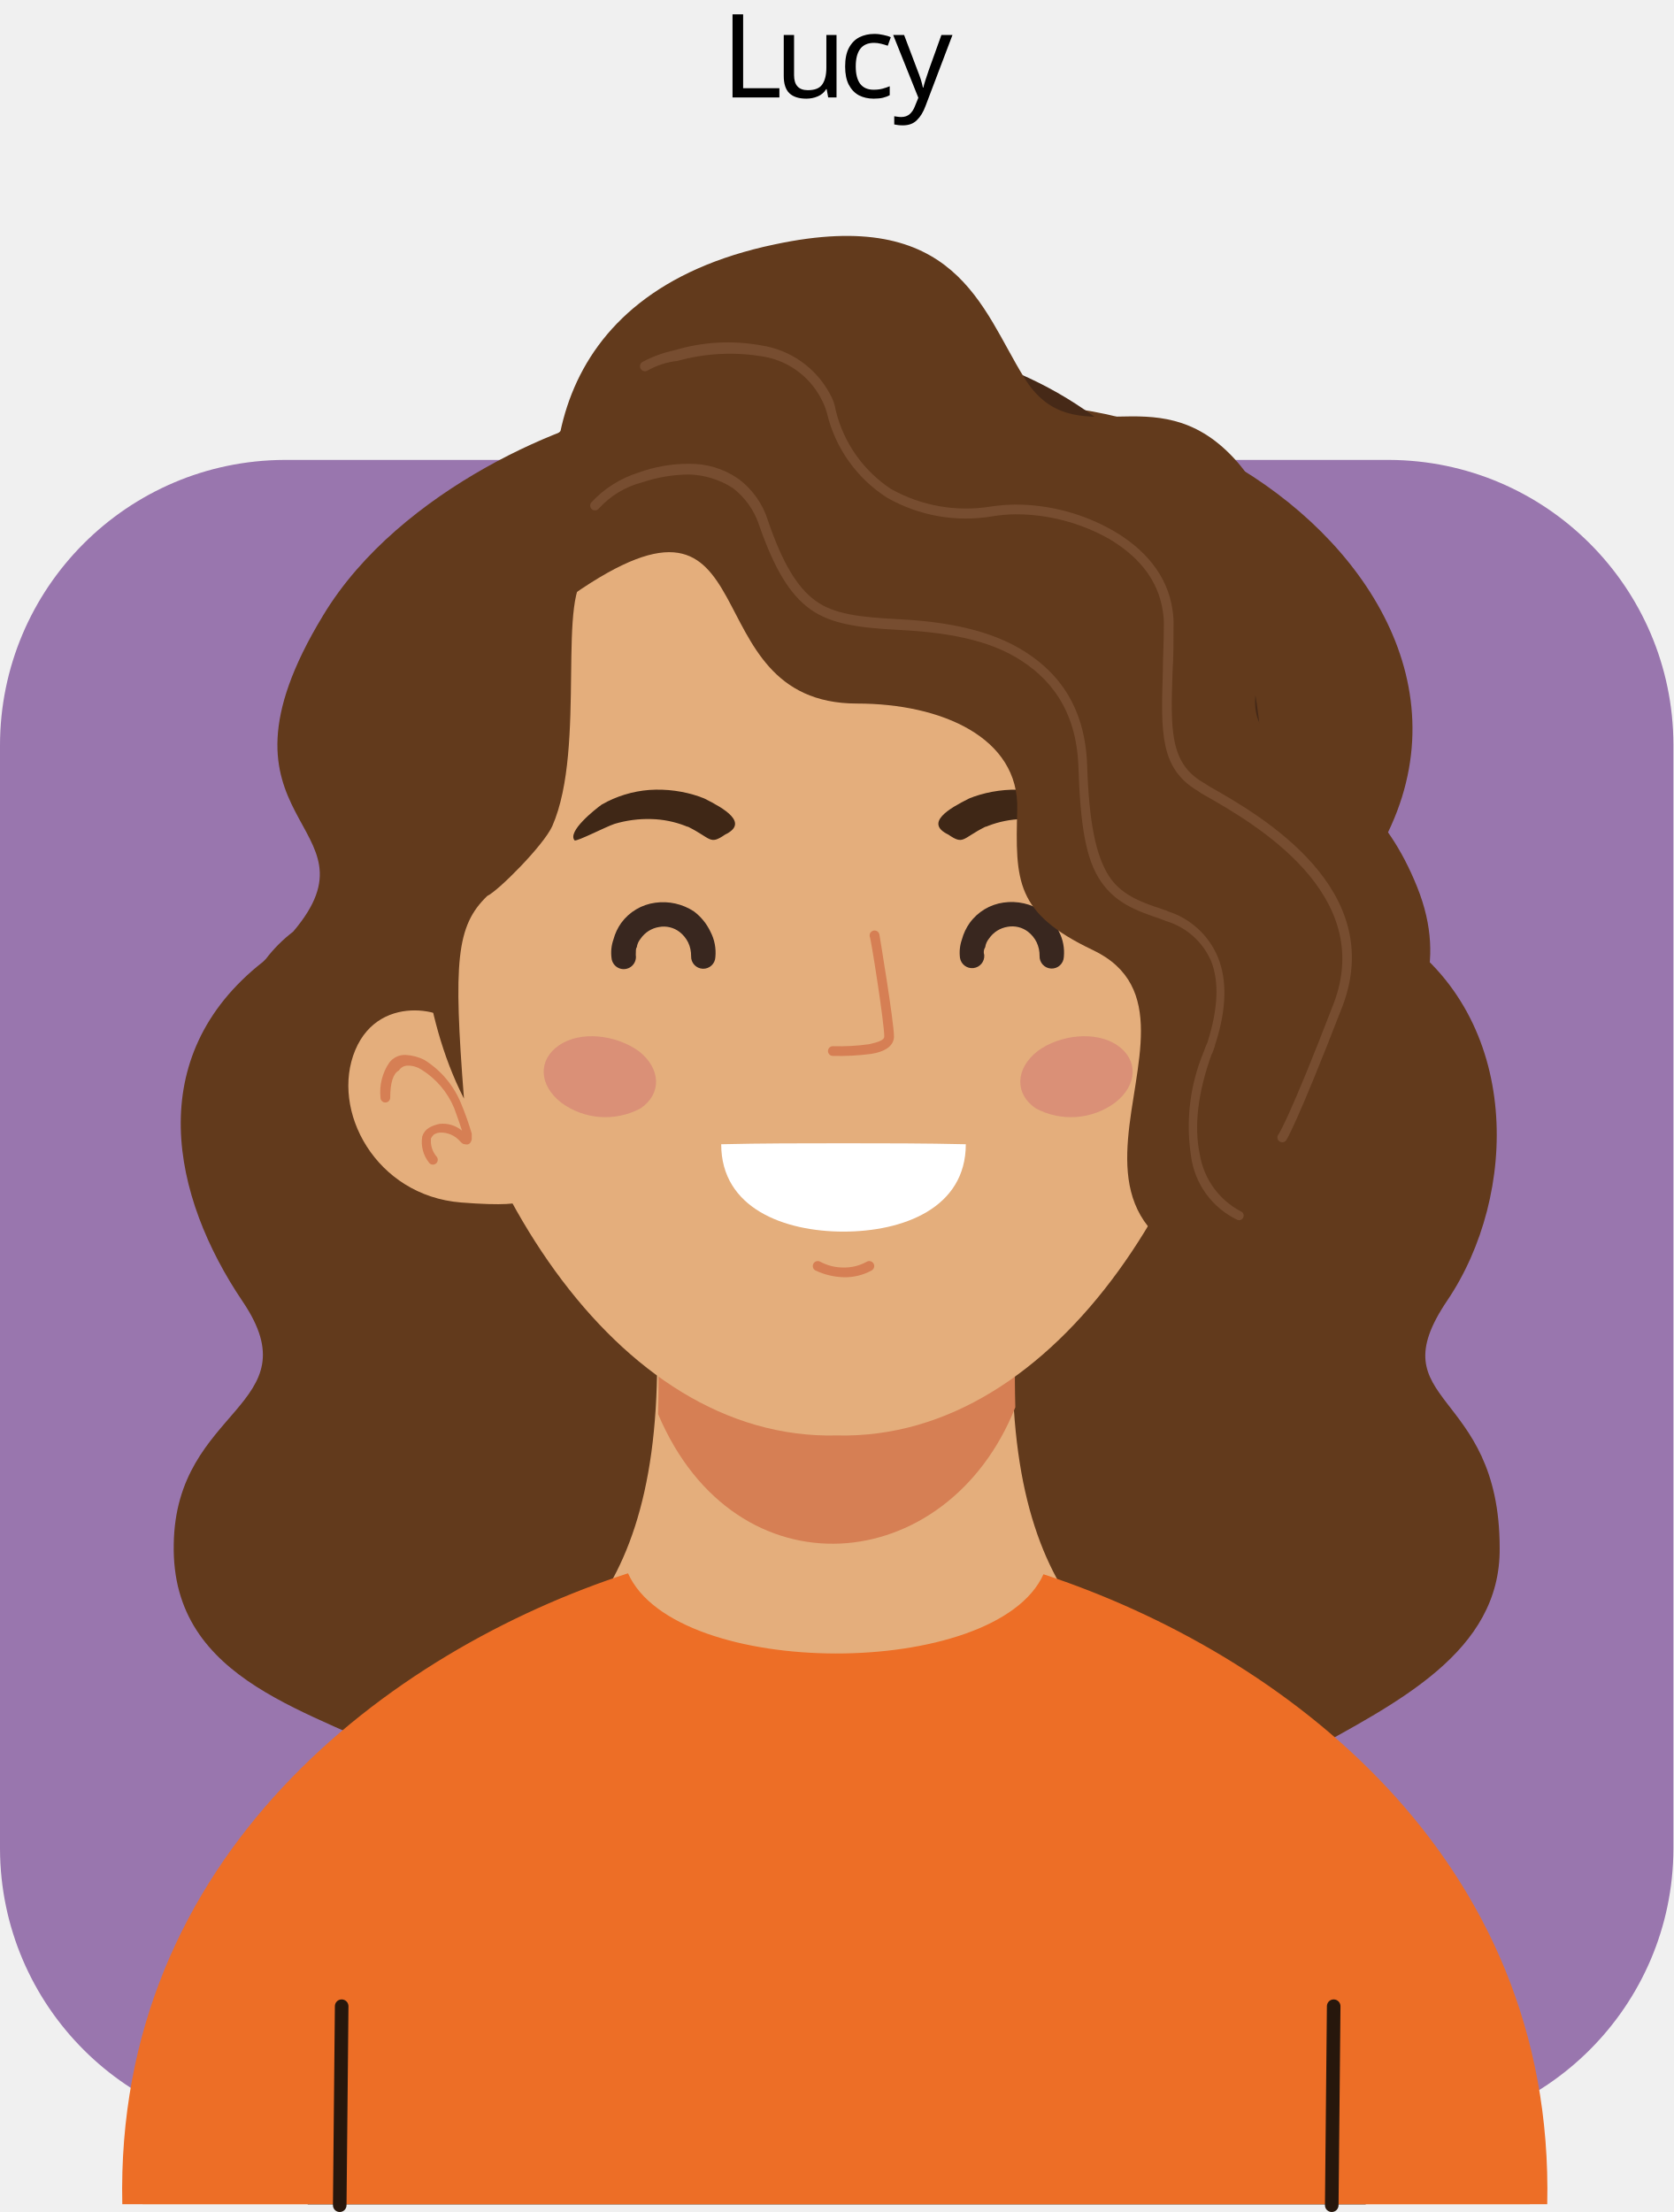
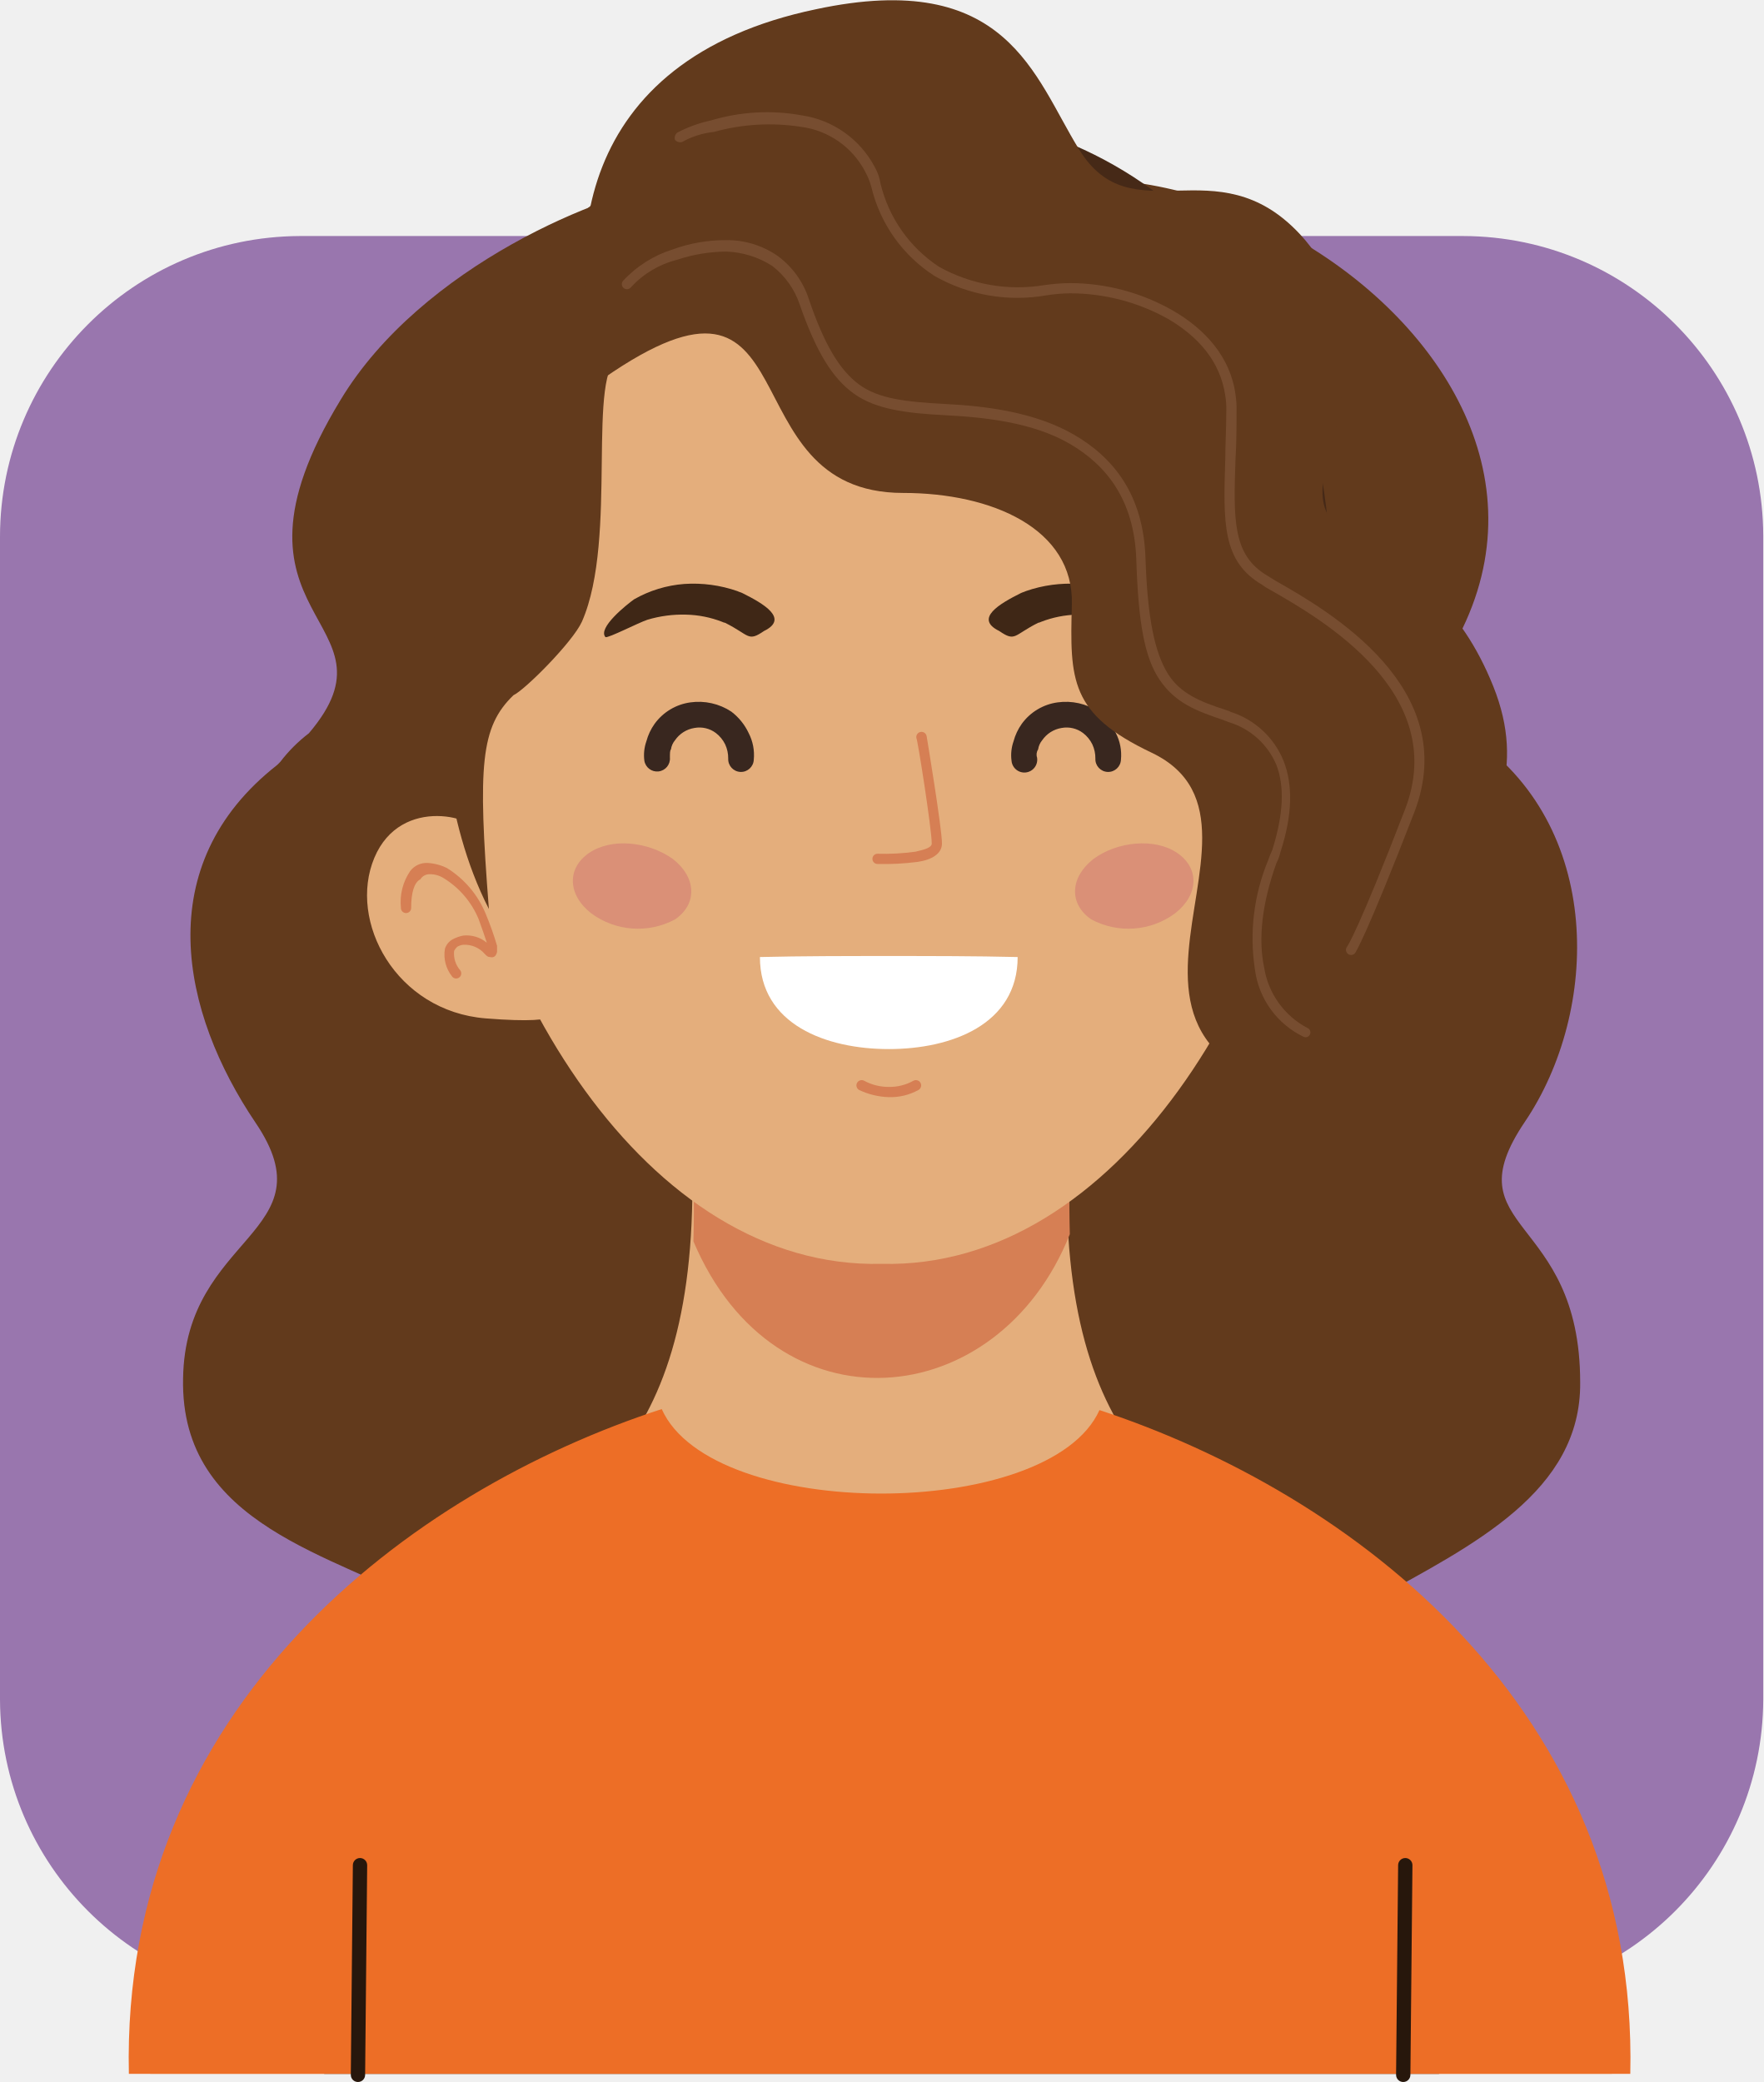
- <svg xmlns="http://www.w3.org/2000/svg" viewBox="0 0 172.4 227.88">
+ <svg xmlns="http://www.w3.org/2000/svg" viewBox="0 0 172.4 203.58">
  <defs>
-     <style>.cls-1{fill:#9976ae;}.cls-1,.cls-10,.cls-11,.cls-12,.cls-13,.cls-2,.cls-3,.cls-4,.cls-5,.cls-6,.cls-7,.cls-8,.cls-9{fill-rule:evenodd;}.cls-2{fill:#623a1c;}.cls-3{fill:#e4ae7c;}.cls-4{fill:#d67f54;}.cls-5{fill:#39271f;}.cls-6{fill:#da9077;}.cls-7{fill:#3f2716;}.cls-8{fill:#fff;}.cls-9{fill:#462917;}.cls-10{fill:#2e1e11;}.cls-11{fill:#774d30;}.cls-12{fill:#ed6e26;}.cls-13{fill:#27170c;}.cls-14{isolation:isolate;font-size:12px;font-family:MyriadPro-Regular, Myriad Pro;}.cls-15{letter-spacing:-0.02em;}.cls-16{letter-spacing:0.02em;}</style>
+     <style>.cls-1{fill:#9976ae;}.cls-1,.cls-10,.cls-11,.cls-12,.cls-13,.cls-2,.cls-3,.cls-4,.cls-5,.cls-6,.cls-7,.cls-8,.cls-9{fill-rule:evenodd;}.cls-2{fill:#623a1c;}.cls-3{fill:#e4ae7c;}.cls-4{fill:#d67f54;}.cls-5{fill:#39271f;}.cls-6{fill:#da9077;}.cls-7{fill:#3f2716;}.cls-8{fill:#fff;}.cls-9{fill:#462917;}.cls-10{fill:#2e1e11;}.cls-11{fill:#774d30;}.cls-12{fill:#ed6e26;}.cls-13{fill:#27170c;}</style>
  </defs>
  <g id="Layer_2" data-name="Layer 2">
    <g id="Icon">
-       <path class="cls-1" d="M29.3,47.38H143.1a29.41,29.41,0,0,1,29.3,29.3v113.8a29.41,29.41,0,0,1-29.3,29.3H29.3A29.41,29.41,0,0,1,0,190.48V76.78A29.43,29.43,0,0,1,29.3,47.38Z" />
-       <path class="cls-2" d="M87.1,168.58c6.5,20.8,19.1,32.5,41.4,38.1-5.7-8.3-3.7-20.7,5.9-26s20.2-10.5,20.1-21.2c0-16.6-12.7-14.7-5.4-25.5s7.8-29-5.4-37.8a1,1,0,0,1-.5-.4c-2.5-2.4-4.3-3-1.4-7.8,18.6-31.4-37.8-62.2-54.3-36.7-3.6-5.1-10.1-10.4-21.4-9.1-7,.8-24.9,8.1-32.8,21.2-13.2,21.7,6.5,21.3-3.1,32.6a14.85,14.85,0,0,0-2.8,2.8l-.3.3c-12.5,9.8-9.4,24.2-2.1,35s-6.9,10.9-7.1,25c-.3,14.4,14.8,17.2,24.4,22.5s9.1,16.9,3.4,25.2C67.9,201.08,80.6,189.38,87.1,168.58Z" />
-       <path class="cls-3" d="M86.2,227.08h71.4c0-67.2-53.3-30.9-53.3-86.9H67.7c0,56-53,19.7-53,86.9Z" />
-       <path class="cls-3" d="M47.1,106.08c-.2-1.9-7.9-4.1-10.5,2.1s2.1,15,10.9,15.7,6.2-.9,6.2-.9Z" />
-       <path class="cls-3" d="M125.4,106.08c.2-1.9,7.9-4.1,10.5,2.1s-2.1,15-10.9,15.7-6.2-.9-6.2-.9Z" />
-       <path class="cls-4" d="M104.6,138.58s-.1,2.6,0,6.4c-7,17.6-28.8,19.6-36.8.7.1-4.2,0-7.1,0-7.1Z" />
-       <path class="cls-3" d="M86.2,147.88C40.4,149,17.3,36.08,86.2,39,155.1,36.18,132,149,86.2,147.88Z" />
-       <path class="cls-5" d="M65.5,98.38a1.26,1.26,0,1,1-2.5.3,4.13,4.13,0,0,1,.2-1.9,5.31,5.31,0,0,1,.8-1.7A5.19,5.19,0,0,1,67.5,93a5.8,5.8,0,0,1,4,.9A5.65,5.65,0,0,1,73.2,96a4.68,4.68,0,0,1,.5,2.6,1.25,1.25,0,0,1-2.5-.1,3.19,3.19,0,0,0-.3-1.4A3.13,3.13,0,0,0,70,96a2.67,2.67,0,0,0-2.1-.5,2.85,2.85,0,0,0-1.9,1.2,1.8,1.8,0,0,0-.4.9C65.5,97.68,65.5,98,65.5,98.38Z" />
-       <path class="cls-6" d="M65.8,108.28c2.3,1.8,2.4,4.4.2,5.9a7.67,7.67,0,0,1-8.2-.6c-2.3-1.8-2.4-4.4-.2-5.9S63.4,106.58,65.8,108.28Z" />
-       <path class="cls-6" d="M106.9,108.28c-2.3,1.8-2.4,4.4-.2,5.9a7.67,7.67,0,0,0,8.2-.6c2.3-1.8,2.4-4.4.2-5.9S109.2,106.58,106.9,108.28Z" />
-       <path class="cls-7" d="M72.6,82.28c-.2-.1-.3-.1-.5-.2a13.11,13.11,0,0,0-5.2-.7,11.7,11.7,0,0,0-4.9,1.5c-.7.5-3.6,2.8-2.8,3.7.3.1,3.2-1.4,4.1-1.7a12,12,0,0,1,3.8-.5,10.39,10.39,0,0,1,3.5.7,1,1,0,0,0,.3.1c2.4,1.2,2.2,1.9,3.8.8C77.2,84.78,74.6,83.28,72.6,82.28Z" />
-       <path class="cls-7" d="M99.8,82.28c.2-.1.3-.1.5-.2a13.11,13.11,0,0,1,5.2-.7,11.7,11.7,0,0,1,4.9,1.5c.7.5,3.6,2.8,2.8,3.7-.3.1-3.2-1.4-4.1-1.7a12,12,0,0,0-3.8-.5,10.39,10.39,0,0,0-3.5.7,1,1,0,0,1-.3.1c-2.4,1.2-2.2,1.9-3.8.8C95.2,84.78,97.8,83.28,99.8,82.28Z" />
-       <path class="cls-8" d="M74.3,117.88c4.2-.1,8.4-.1,12.6-.1s8.4,0,12.6.1c0,6.6-6.5,9-12.6,9h0C80.8,126.88,74.3,124.48,74.3,117.88Z" />
-       <path class="cls-4" d="M84,130.88a.51.51,0,1,1,.5-.9,5,5,0,0,0,2.4.6,4.75,4.75,0,0,0,2.4-.6.51.51,0,1,1,.5.9,5.66,5.66,0,0,1-2.9.7A7.27,7.27,0,0,1,84,130.88Z" />
-       <path class="cls-4" d="M85.8,108.78a.5.5,0,1,1,0-1,22.34,22.34,0,0,0,3.7-.2c.9-.2,1.6-.4,1.6-.8,0-1.4-1.4-10.3-1.5-10.3a.51.51,0,1,1,1-.2s1.5,9,1.5,10.5c0,1-1,1.6-2.4,1.8A25.49,25.49,0,0,1,85.8,108.78Z" />
-       <path class="cls-4" d="M133.2,113.08a.5.5,0,0,1-1,0,5,5,0,0,0-.7-3,1.38,1.38,0,0,0-.9-.5,2.73,2.73,0,0,0-1.4.4,8.5,8.5,0,0,0-3.4,4,9.05,9.05,0,0,0-.8,2.3,4.35,4.35,0,0,1,2.3-.7,2.1,2.1,0,0,1,1.1.4,2.18,2.18,0,0,1,.7.9,3.43,3.43,0,0,1-.7,2.7.5.5,0,0,1-.8-.6,2.76,2.76,0,0,0,.6-1.9,1.38,1.38,0,0,0-.3-.4,1.42,1.42,0,0,0-.6-.2,2.59,2.59,0,0,0-2.1.9c-.2.2-.3.3-.5.3-.4.1-.6-.1-.7-.5h0v-.6a10.59,10.59,0,0,1,1.1-3.1,10,10,0,0,1,3.8-4.5,2.75,2.75,0,0,1,1.9-.5,2.46,2.46,0,0,1,1.7.8A10.67,10.67,0,0,1,133.2,113.08Z" />
-       <path class="cls-4" d="M40.2,113.08a.5.5,0,0,1-1,0,5.39,5.39,0,0,1,.9-3.6,2,2,0,0,1,1.7-.8,4.89,4.89,0,0,1,1.9.5,9.5,9.5,0,0,1,3.8,4.5,30.71,30.71,0,0,1,1.1,3.1v.6h0c-.1.4-.3.6-.7.5-.2,0-.3-.1-.5-.3a2.59,2.59,0,0,0-2.1-.9,1.42,1.42,0,0,0-.6.2,1.38,1.38,0,0,0-.3.4,2.5,2.5,0,0,0,.6,1.9.5.5,0,1,1-.8.6,3.43,3.43,0,0,1-.7-2.7,1.6,1.6,0,0,1,.7-.9,3.58,3.58,0,0,1,1.1-.4,3.1,3.1,0,0,1,2.3.7c-.2-.6-.5-1.5-.8-2.3a8.5,8.5,0,0,0-3.4-4,2.5,2.5,0,0,0-1.4-.4,1.05,1.05,0,0,0-.9.5C40.5,110.58,40.2,111.58,40.2,113.08Z" />
-       <path class="cls-2" d="M47.8,113.18c-4.6-9-4.5-19.1-5-22.9-4.3-37.9,19.4-55.9,42.7-55.2h.7V50c-4.3-1.4-7.9-2.3-9.9-2.3H74.9c-5.4,0-8,9-14.2,11.4-3.5,1.4-.2,17.8-3.8,26-.9,2-5.6,6.7-6.7,7.2C47,95.38,46.7,99.08,47.8,113.18Z" />
-       <path class="cls-9" d="M124.6,113.18c4.6-9,4.5-19.1,5-22.9,4.3-37.9-19.4-55.9-42.7-55.2h-.7V50c4.3-1.4,7.9-2.3,9.9-2.3h1.4c5.4,0,8,11.5,14.2,13.9,3.5,1.4.2,15.3,3.8,23.5.9,2,5.6,6.7,6.7,7.2C125.4,95.38,125.7,99.08,124.6,113.18Z" />
-       <polygon class="cls-10" points="86.2 227.09 140.7 227.09 137.6 208.38 34.7 208.38 31.7 227.09 86.2 227.09" />
-       <path class="cls-10" d="M38.7,210a2.1,2.1,0,1,1-4.2-.2l4.2-30.6a2.1,2.1,0,0,1,4.2.2Z" />
-       <path class="cls-10" d="M133.7,210a2.1,2.1,0,0,0,4.2-.2l-4.2-30.6a2.1,2.1,0,1,0-4.2.2Z" />
-       <path class="cls-5" d="M101.4,98.38a1.26,1.26,0,0,1-2.5.3,4.13,4.13,0,0,1,.2-1.9,5.31,5.31,0,0,1,.8-1.7,5.19,5.19,0,0,1,3.5-2.1,5.8,5.8,0,0,1,4,.9,5.65,5.65,0,0,1,1.7,2.1,4.68,4.68,0,0,1,.5,2.6,1.25,1.25,0,0,1-2.5-.1,3.19,3.19,0,0,0-.3-1.4,3.13,3.13,0,0,0-.9-1.1,2.67,2.67,0,0,0-2.1-.5,2.85,2.85,0,0,0-1.9,1.2,1.8,1.8,0,0,0-.4.9A.91.91,0,0,0,101.4,98.38Z" />
-       <path class="cls-2" d="M59,61.28c20.7-14.4,11.8,11.2,29.3,11.2,8.7,0,16.7,3.5,16.5,10.9s-.2,10.7,7.8,14.5c15.5,7.4-14.1,33,24.7,34.5-4.1-18.7,15.2-24.8,8.7-41s-19.1-11.5-16.3-21.6c2.2-7.9,3.1-16.5-2.6-22.6-8.2-8.8-16.4.2-21.6-8.3-4.4-7.1-7-17.7-25.7-13.7C55.9,30.18,54.9,49.18,59,61.28Z" />
-       <path class="cls-11" d="M61.7,52.38a.5.5,0,0,1-.8-.6,11.18,11.18,0,0,1,4.9-3.1,15,15,0,0,1,5.2-.9,8.67,8.67,0,0,1,5,1.5,8.45,8.45,0,0,1,3.1,4.3c1.5,4.4,3,6.9,4.9,8.3s4.6,1.7,8.4,1.9c4,.2,8.8.8,12.6,3s6.8,5.8,7,12.1c.2,5.9.9,9.2,2.2,11.3,1.2,1.9,3.1,2.7,5.6,3.5.2.1.4.1.5.2a8.29,8.29,0,0,1,5.2,4.8c.9,2.3.9,5.2-.3,8.9a4.87,4.87,0,0,1-.4,1.1c-1.4,3.9-1.8,7.4-1.2,10.2a8.11,8.11,0,0,0,4.2,5.9.47.47,0,0,1-.3.9,8.51,8.51,0,0,1-4.8-6.6,19.94,19.94,0,0,1,1.3-10.7,10.37,10.37,0,0,1,.4-1c1.1-3.5,1.2-6.2.4-8.3a7.34,7.34,0,0,0-4.7-4.2c-.2-.1-.3-.1-.5-.2-2.7-.9-4.7-1.7-6.2-3.9s-2.1-5.6-2.3-11.8c-.2-5.8-2.9-9.2-6.5-11.3s-8.3-2.6-12.2-2.8-6.8-.6-8.9-2.1-3.7-4.1-5.3-8.7a7.93,7.93,0,0,0-2.7-3.8,8.84,8.84,0,0,0-4.5-1.4,15.58,15.58,0,0,0-4.8.8A9.12,9.12,0,0,0,61.7,52.38Z" />
-       <path class="cls-11" d="M66.7,38.18a.51.51,0,0,1-.5-.9,12.67,12.67,0,0,1,3.3-1.2,19.06,19.06,0,0,1,8.9-.5,9.67,9.67,0,0,1,7.1,5,4.92,4.92,0,0,1,.6,1.7,13.52,13.52,0,0,0,5.7,8.1,15.83,15.83,0,0,0,10.3,1.8,19.48,19.48,0,0,1,2.5-.2,20.4,20.4,0,0,1,10.1,2.7c3.1,1.8,5.6,4.5,6.1,8.2a8.6,8.6,0,0,1,.1,1.6c0,1.6,0,3.2-.1,4.7-.2,5.9-.3,9.4,3.1,11.4.3.2.5.3.8.5h0c5.3,3,18.2,10.5,13.6,22.6-4.8,12.4-5.8,13.8-5.8,13.8a.5.5,0,1,1-.8-.6s1-1.3,5.7-13.5c4.3-11.3-8.1-18.5-13.2-21.4h0a5.58,5.58,0,0,1-.8-.5c-3.9-2.3-3.8-6-3.6-12.3,0-1.4.1-2.9.1-4.7a7.57,7.57,0,0,0-.1-1.5c-.5-3.4-2.7-5.8-5.6-7.5a19.66,19.66,0,0,0-9.6-2.5,16.41,16.41,0,0,0-2.3.2,16.38,16.38,0,0,1-10.9-1.9,14.25,14.25,0,0,1-6.2-8.7,6.71,6.71,0,0,0-.6-1.5,8.27,8.27,0,0,0-6.3-4.4,20.2,20.2,0,0,0-8.5.5A8.08,8.08,0,0,0,66.7,38.18Z" />
-       <path class="cls-12" d="M159.4,227.08c.8-35.8-27.3-56.8-51.9-64.9-4.9,10.9-37.9,10.9-42.8-.1-24.6,8-52.9,29.1-52.1,65Z" />
-       <path class="cls-13" d="M34.5,206.68a.7.7,0,1,1,1.4,0l-.2,20.5a.7.7,0,1,1-1.4,0Z" />
-       <path class="cls-13" d="M136.7,206.68a.7.7,0,0,1,1.4,0l-.2,20.5a.7.7,0,1,1-1.4,0Z" />
-       <text class="cls-14" transform="translate(74.31 10.04)">
-         <tspan class="cls-15">L</tspan>
-         <tspan x="5.48" y="0">u</tspan>
-         <tspan class="cls-16" x="12.1" y="0">c</tspan>
-         <tspan x="17.69" y="0">y</tspan>
-       </text>
+       <path class="cls-1" d="M29.3,23.08H143.1a29.41,29.41,0,0,1,29.3,29.3v113.8a29.41,29.41,0,0,1-29.3,29.3H29.3A29.41,29.41,0,0,1,0,166.18V52.48A29.43,29.43,0,0,1,29.3,23.08Z" />
+       <path class="cls-2" d="M87.1,144.28c6.5,20.8,19.1,32.5,41.4,38.1-5.7-8.3-3.7-20.7,5.9-26s20.2-10.5,20.1-21.2c0-16.6-12.7-14.7-5.4-25.5s7.8-29-5.4-37.8a1,1,0,0,1-.5-.4c-2.5-2.4-4.3-3-1.4-7.8C160.4,32.28,104,1.48,87.5,27c-3.6-5.1-10.1-10.4-21.4-9.1-7,.8-24.9,8.1-32.8,21.2-13.2,21.7,6.5,21.3-3.1,32.6a14.85,14.85,0,0,0-2.8,2.8l-.3.3c-12.5,9.8-9.4,24.2-2.1,35s-6.9,10.9-7.1,25c-.3,14.4,14.8,17.2,24.4,22.5s9.1,16.9,3.4,25.2C67.9,176.78,80.6,165.08,87.1,144.28Z" />
+       <path class="cls-3" d="M86.2,202.78h71.4c0-67.2-53.3-30.9-53.3-86.9H67.7c0,56-53,19.7-53,86.9Z" />
+       <path class="cls-3" d="M47.1,81.78c-.2-1.9-7.9-4.1-10.5,2.1s2.1,15,10.9,15.7,6.2-.9,6.2-.9Z" />
+       <path class="cls-3" d="M125.4,81.78c.2-1.9,7.9-4.1,10.5,2.1s-2.1,15-10.9,15.7-6.2-.9-6.2-.9Z" />
+       <path class="cls-4" d="M104.6,114.28s-.1,2.6,0,6.4c-7,17.6-28.8,19.6-36.8.7.1-4.2,0-7.1,0-7.1Z" />
+       <path class="cls-3" d="M86.2,123.58c-45.8,1.1-68.9-111.8,0-108.9C155.1,11.88,132,124.68,86.2,123.58Z" />
+       <path class="cls-5" d="M65.5,74.08a1.26,1.26,0,0,1-2.5.3,4.13,4.13,0,0,1,.2-1.9,5.31,5.31,0,0,1,.8-1.7,5.19,5.19,0,0,1,3.5-2.1,5.8,5.8,0,0,1,4,.9,5.65,5.65,0,0,1,1.7,2.1,4.68,4.68,0,0,1,.5,2.6,1.25,1.25,0,0,1-2.5-.1,3.19,3.19,0,0,0-.3-1.4,3.13,3.13,0,0,0-.9-1.1,2.67,2.67,0,0,0-2.1-.5,2.85,2.85,0,0,0-1.9,1.2,1.8,1.8,0,0,0-.4.9C65.5,73.38,65.5,73.68,65.5,74.08Z" />
+       <path class="cls-6" d="M65.8,84c2.3,1.8,2.4,4.4.2,5.9a7.67,7.67,0,0,1-8.2-.6c-2.3-1.8-2.4-4.4-.2-5.9S63.4,82.28,65.8,84Z" />
+       <path class="cls-6" d="M106.9,84c-2.3,1.8-2.4,4.4-.2,5.9a7.67,7.67,0,0,0,8.2-.6c2.3-1.8,2.4-4.4.2-5.9S109.2,82.28,106.9,84Z" />
+       <path class="cls-7" d="M72.6,58c-.2-.1-.3-.1-.5-.2a13.11,13.11,0,0,0-5.2-.7,11.7,11.7,0,0,0-4.9,1.5c-.7.5-3.6,2.8-2.8,3.7.3.1,3.2-1.4,4.1-1.7a12,12,0,0,1,3.8-.5,10.39,10.39,0,0,1,3.5.7,1,1,0,0,0,.3.1c2.4,1.2,2.2,1.9,3.8.8C77.2,60.48,74.6,59,72.6,58Z" />
+       <path class="cls-7" d="M99.8,58c.2-.1.3-.1.5-.2a13.11,13.11,0,0,1,5.2-.7,11.7,11.7,0,0,1,4.9,1.5c.7.5,3.6,2.8,2.8,3.7-.3.1-3.2-1.4-4.1-1.7a12,12,0,0,0-3.8-.5,10.39,10.39,0,0,0-3.5.7,1,1,0,0,1-.3.1c-2.4,1.2-2.2,1.9-3.8.8C95.2,60.48,97.8,59,99.8,58Z" />
+       <path class="cls-8" d="M74.3,93.58c4.2-.1,8.4-.1,12.6-.1s8.4,0,12.6.1c0,6.6-6.5,9-12.6,9h0C80.8,102.58,74.3,100.18,74.3,93.58Z" />
+       <path class="cls-4" d="M84,106.58a.51.51,0,0,1,.5-.9,5,5,0,0,0,2.4.6,4.75,4.75,0,0,0,2.4-.6.51.51,0,0,1,.5.9,5.66,5.66,0,0,1-2.9.7A7.27,7.27,0,0,1,84,106.58Z" />
+       <path class="cls-4" d="M85.8,84.48a.5.5,0,0,1,0-1,22.34,22.34,0,0,0,3.7-.2c.9-.2,1.6-.4,1.6-.8,0-1.4-1.4-10.3-1.5-10.3a.51.51,0,1,1,1-.2s1.5,9,1.5,10.5c0,1-1,1.6-2.4,1.8A25.49,25.49,0,0,1,85.8,84.48Z" />
+       <path class="cls-4" d="M133.2,88.78a.5.5,0,0,1-1,0,5,5,0,0,0-.7-3,1.38,1.38,0,0,0-.9-.5,2.73,2.73,0,0,0-1.4.4,8.5,8.5,0,0,0-3.4,4A9.05,9.05,0,0,0,125,92a4.35,4.35,0,0,1,2.3-.7,2.1,2.1,0,0,1,1.1.4,2.18,2.18,0,0,1,.7.9,3.43,3.43,0,0,1-.7,2.7.5.5,0,1,1-.8-.6,2.76,2.76,0,0,0,.6-1.9,1.38,1.38,0,0,0-.3-.4,1.42,1.42,0,0,0-.6-.2,2.59,2.59,0,0,0-2.1.9c-.2.2-.3.3-.5.3-.4.1-.6-.1-.7-.5h0v-.6a10.59,10.59,0,0,1,1.1-3.1,10,10,0,0,1,3.8-4.5,2.75,2.75,0,0,1,1.9-.5,2.46,2.46,0,0,1,1.7.8A10.67,10.67,0,0,1,133.2,88.78Z" />
+       <path class="cls-4" d="M40.2,88.78a.5.5,0,0,1-1,0,5.39,5.39,0,0,1,.9-3.6,2,2,0,0,1,1.7-.8,4.89,4.89,0,0,1,1.9.5,9.5,9.5,0,0,1,3.8,4.5,30.71,30.71,0,0,1,1.1,3.1v.6h0c-.1.4-.3.6-.7.5-.2,0-.3-.1-.5-.3a2.59,2.59,0,0,0-2.1-.9,1.42,1.42,0,0,0-.6.2,1.38,1.38,0,0,0-.3.4,2.5,2.5,0,0,0,.6,1.9.5.5,0,0,1-.8.6,3.43,3.43,0,0,1-.7-2.7,1.6,1.6,0,0,1,.7-.9,3.58,3.58,0,0,1,1.1-.4,3.1,3.1,0,0,1,2.3.7c-.2-.6-.5-1.5-.8-2.3a8.5,8.5,0,0,0-3.4-4,2.5,2.5,0,0,0-1.4-.4,1.05,1.05,0,0,0-.9.5C40.5,86.28,40.2,87.28,40.2,88.78Z" />
+       <path class="cls-2" d="M47.8,88.88c-4.6-9-4.5-19.1-5-22.9-4.3-37.9,19.4-55.9,42.7-55.2h.7v14.9c-4.3-1.4-7.9-2.3-9.9-2.3H74.9c-5.4,0-8,9-14.2,11.4-3.5,1.4-.2,17.8-3.8,26-.9,2-5.6,6.7-6.7,7.2C47,71.08,46.7,74.78,47.8,88.88Z" />
+       <path class="cls-9" d="M124.6,88.88c4.6-9,4.5-19.1,5-22.9,4.3-37.9-19.4-55.9-42.7-55.2h-.7v14.9c4.3-1.4,7.9-2.3,9.9-2.3h1.4c5.4,0,8,11.5,14.2,13.9,3.5,1.4.2,15.3,3.8,23.5.9,2,5.6,6.7,6.7,7.2C125.4,71.08,125.7,74.78,124.6,88.88Z" />
+       <polygon class="cls-10" points="86.2 202.78 140.7 202.78 137.6 184.08 34.7 184.08 31.7 202.78 86.2 202.78" />
+       <path class="cls-10" d="M38.7,185.68a2.1,2.1,0,0,1-4.2-.2l4.2-30.6a2.1,2.1,0,1,1,4.2.2Z" />
+       <path class="cls-10" d="M133.7,185.68a2.1,2.1,0,0,0,4.2-.2l-4.2-30.6a2.1,2.1,0,1,0-4.2.2Z" />
+       <path class="cls-5" d="M101.4,74.08a1.26,1.26,0,1,1-2.5.3,4.13,4.13,0,0,1,.2-1.9,5.31,5.31,0,0,1,.8-1.7,5.19,5.19,0,0,1,3.5-2.1,5.8,5.8,0,0,1,4,.9,5.65,5.65,0,0,1,1.7,2.1,4.68,4.68,0,0,1,.5,2.6,1.25,1.25,0,0,1-2.5-.1,3.19,3.19,0,0,0-.3-1.4,3.13,3.13,0,0,0-.9-1.1,2.67,2.67,0,0,0-2.1-.5,2.85,2.85,0,0,0-1.9,1.2,1.8,1.8,0,0,0-.4.9A.91.91,0,0,0,101.4,74.08Z" />
+       <path class="cls-2" d="M59,37c20.7-14.4,11.8,11.2,29.3,11.2,8.7,0,16.7,3.5,16.5,10.9s-.2,10.7,7.8,14.5c15.5,7.4-14.1,33,24.7,34.5-4.1-18.7,15.2-24.8,8.7-41s-19.1-11.5-16.3-21.6c2.2-7.9,3.1-16.5-2.6-22.6-8.2-8.8-16.4.2-21.6-8.3-4.4-7.1-7-17.7-25.7-13.7C55.9,5.88,54.9,24.88,59,37Z" />
+       <path class="cls-11" d="M61.7,28.08a.5.5,0,1,1-.8-.6,11.18,11.18,0,0,1,4.9-3.1,15,15,0,0,1,5.2-.9A8.67,8.67,0,0,1,76,25a8.45,8.45,0,0,1,3.1,4.3c1.5,4.4,3,6.9,4.9,8.3s4.6,1.7,8.4,1.9c4,.2,8.8.8,12.6,3s6.8,5.8,7,12.1c.2,5.9.9,9.2,2.2,11.3,1.2,1.9,3.1,2.7,5.6,3.5.2.1.4.1.5.2a8.29,8.29,0,0,1,5.2,4.8c.9,2.3.9,5.2-.3,8.9a4.87,4.87,0,0,1-.4,1.1c-1.4,3.9-1.8,7.4-1.2,10.2a8.11,8.11,0,0,0,4.2,5.9.47.47,0,1,1-.3.9,8.51,8.51,0,0,1-4.8-6.6,19.94,19.94,0,0,1,1.3-10.7,10.37,10.37,0,0,1,.4-1c1.1-3.5,1.2-6.2.4-8.3a7.34,7.34,0,0,0-4.7-4.2c-.2-.1-.3-.1-.5-.2-2.7-.9-4.7-1.7-6.2-3.9s-2.1-5.6-2.3-11.8c-.2-5.8-2.9-9.2-6.5-11.3s-8.3-2.6-12.2-2.8-6.8-.6-8.9-2.1-3.7-4.1-5.3-8.7A7.93,7.93,0,0,0,75.5,26a8.84,8.84,0,0,0-4.5-1.4,15.58,15.58,0,0,0-4.8.8A9.12,9.12,0,0,0,61.7,28.08Z" />
+       <path class="cls-11" d="M66.7,13.88a.66.66,0,0,1-.7-.2.66.66,0,0,1,.2-.7,12.67,12.67,0,0,1,3.3-1.2,19.06,19.06,0,0,1,8.9-.5,9.67,9.67,0,0,1,7.1,5,4.92,4.92,0,0,1,.6,1.7,13.52,13.52,0,0,0,5.7,8.1,15.83,15.83,0,0,0,10.3,1.8,19.48,19.48,0,0,1,2.5-.2,20.4,20.4,0,0,1,10.1,2.7c3.1,1.8,5.6,4.5,6.1,8.2a8.6,8.6,0,0,1,.1,1.6c0,1.6,0,3.2-.1,4.7-.2,5.9-.3,9.4,3.1,11.4.3.2.5.3.8.5h0c5.3,3,18.2,10.5,13.6,22.6-4.8,12.4-5.8,13.8-5.8,13.8a.5.5,0,1,1-.8-.6s1-1.3,5.7-13.5c4.3-11.3-8.1-18.5-13.2-21.4h0a5.58,5.58,0,0,1-.8-.5c-3.9-2.3-3.8-6-3.6-12.3,0-1.4.1-2.9.1-4.7a7.57,7.57,0,0,0-.1-1.5c-.5-3.4-2.7-5.8-5.6-7.5a19.66,19.66,0,0,0-9.6-2.5,16.41,16.41,0,0,0-2.3.2A16.38,16.38,0,0,1,91.4,27a14.25,14.25,0,0,1-6.2-8.7,6.71,6.71,0,0,0-.6-1.5,8.27,8.27,0,0,0-6.3-4.4,20.2,20.2,0,0,0-8.5.5A8.08,8.08,0,0,0,66.7,13.88Z" />
+       <path class="cls-12" d="M159.4,202.78c.8-35.8-27.3-56.8-51.9-64.9-4.9,10.9-37.9,10.9-42.8-.1-24.6,8-52.9,29.1-52.1,65Z" />
+       <path class="cls-13" d="M34.5,182.38a.7.7,0,0,1,1.4,0l-.2,20.5a.7.7,0,1,1-1.4,0Z" />
+       <path class="cls-13" d="M136.7,182.38a.7.7,0,0,1,1.4,0l-.2,20.5a.7.7,0,1,1-1.4,0Z" />
    </g>
  </g>
</svg>
